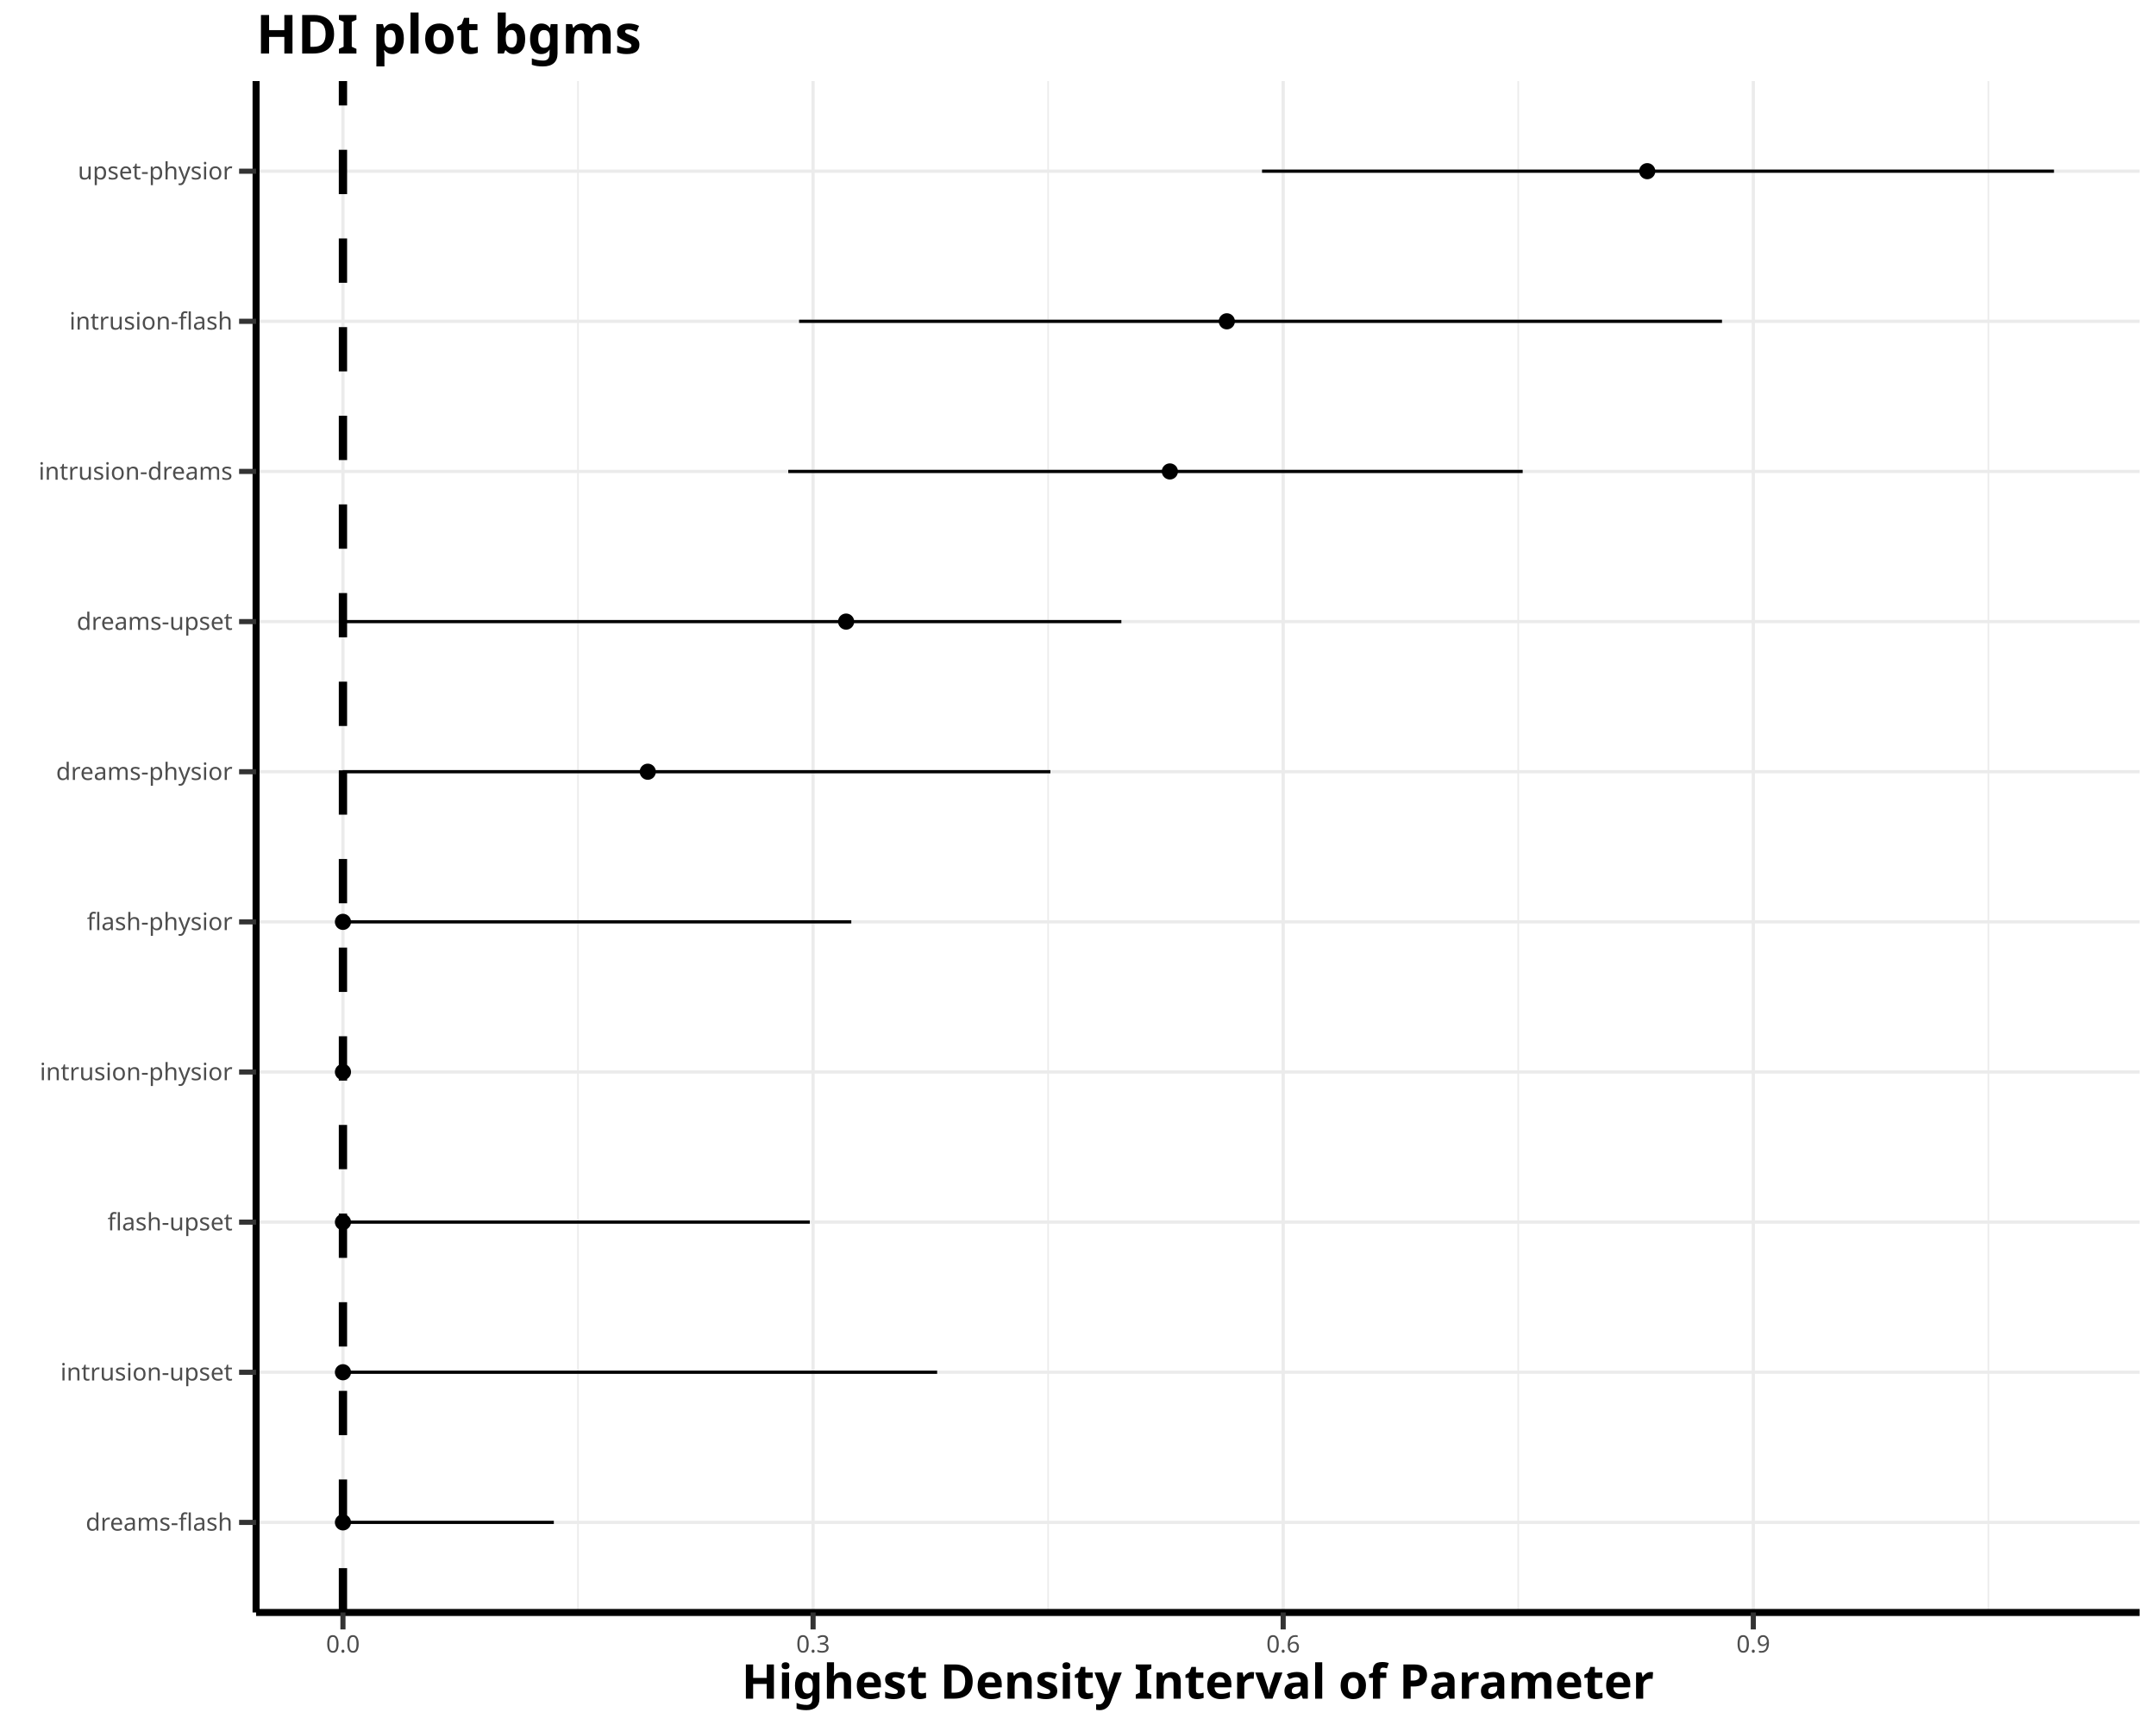
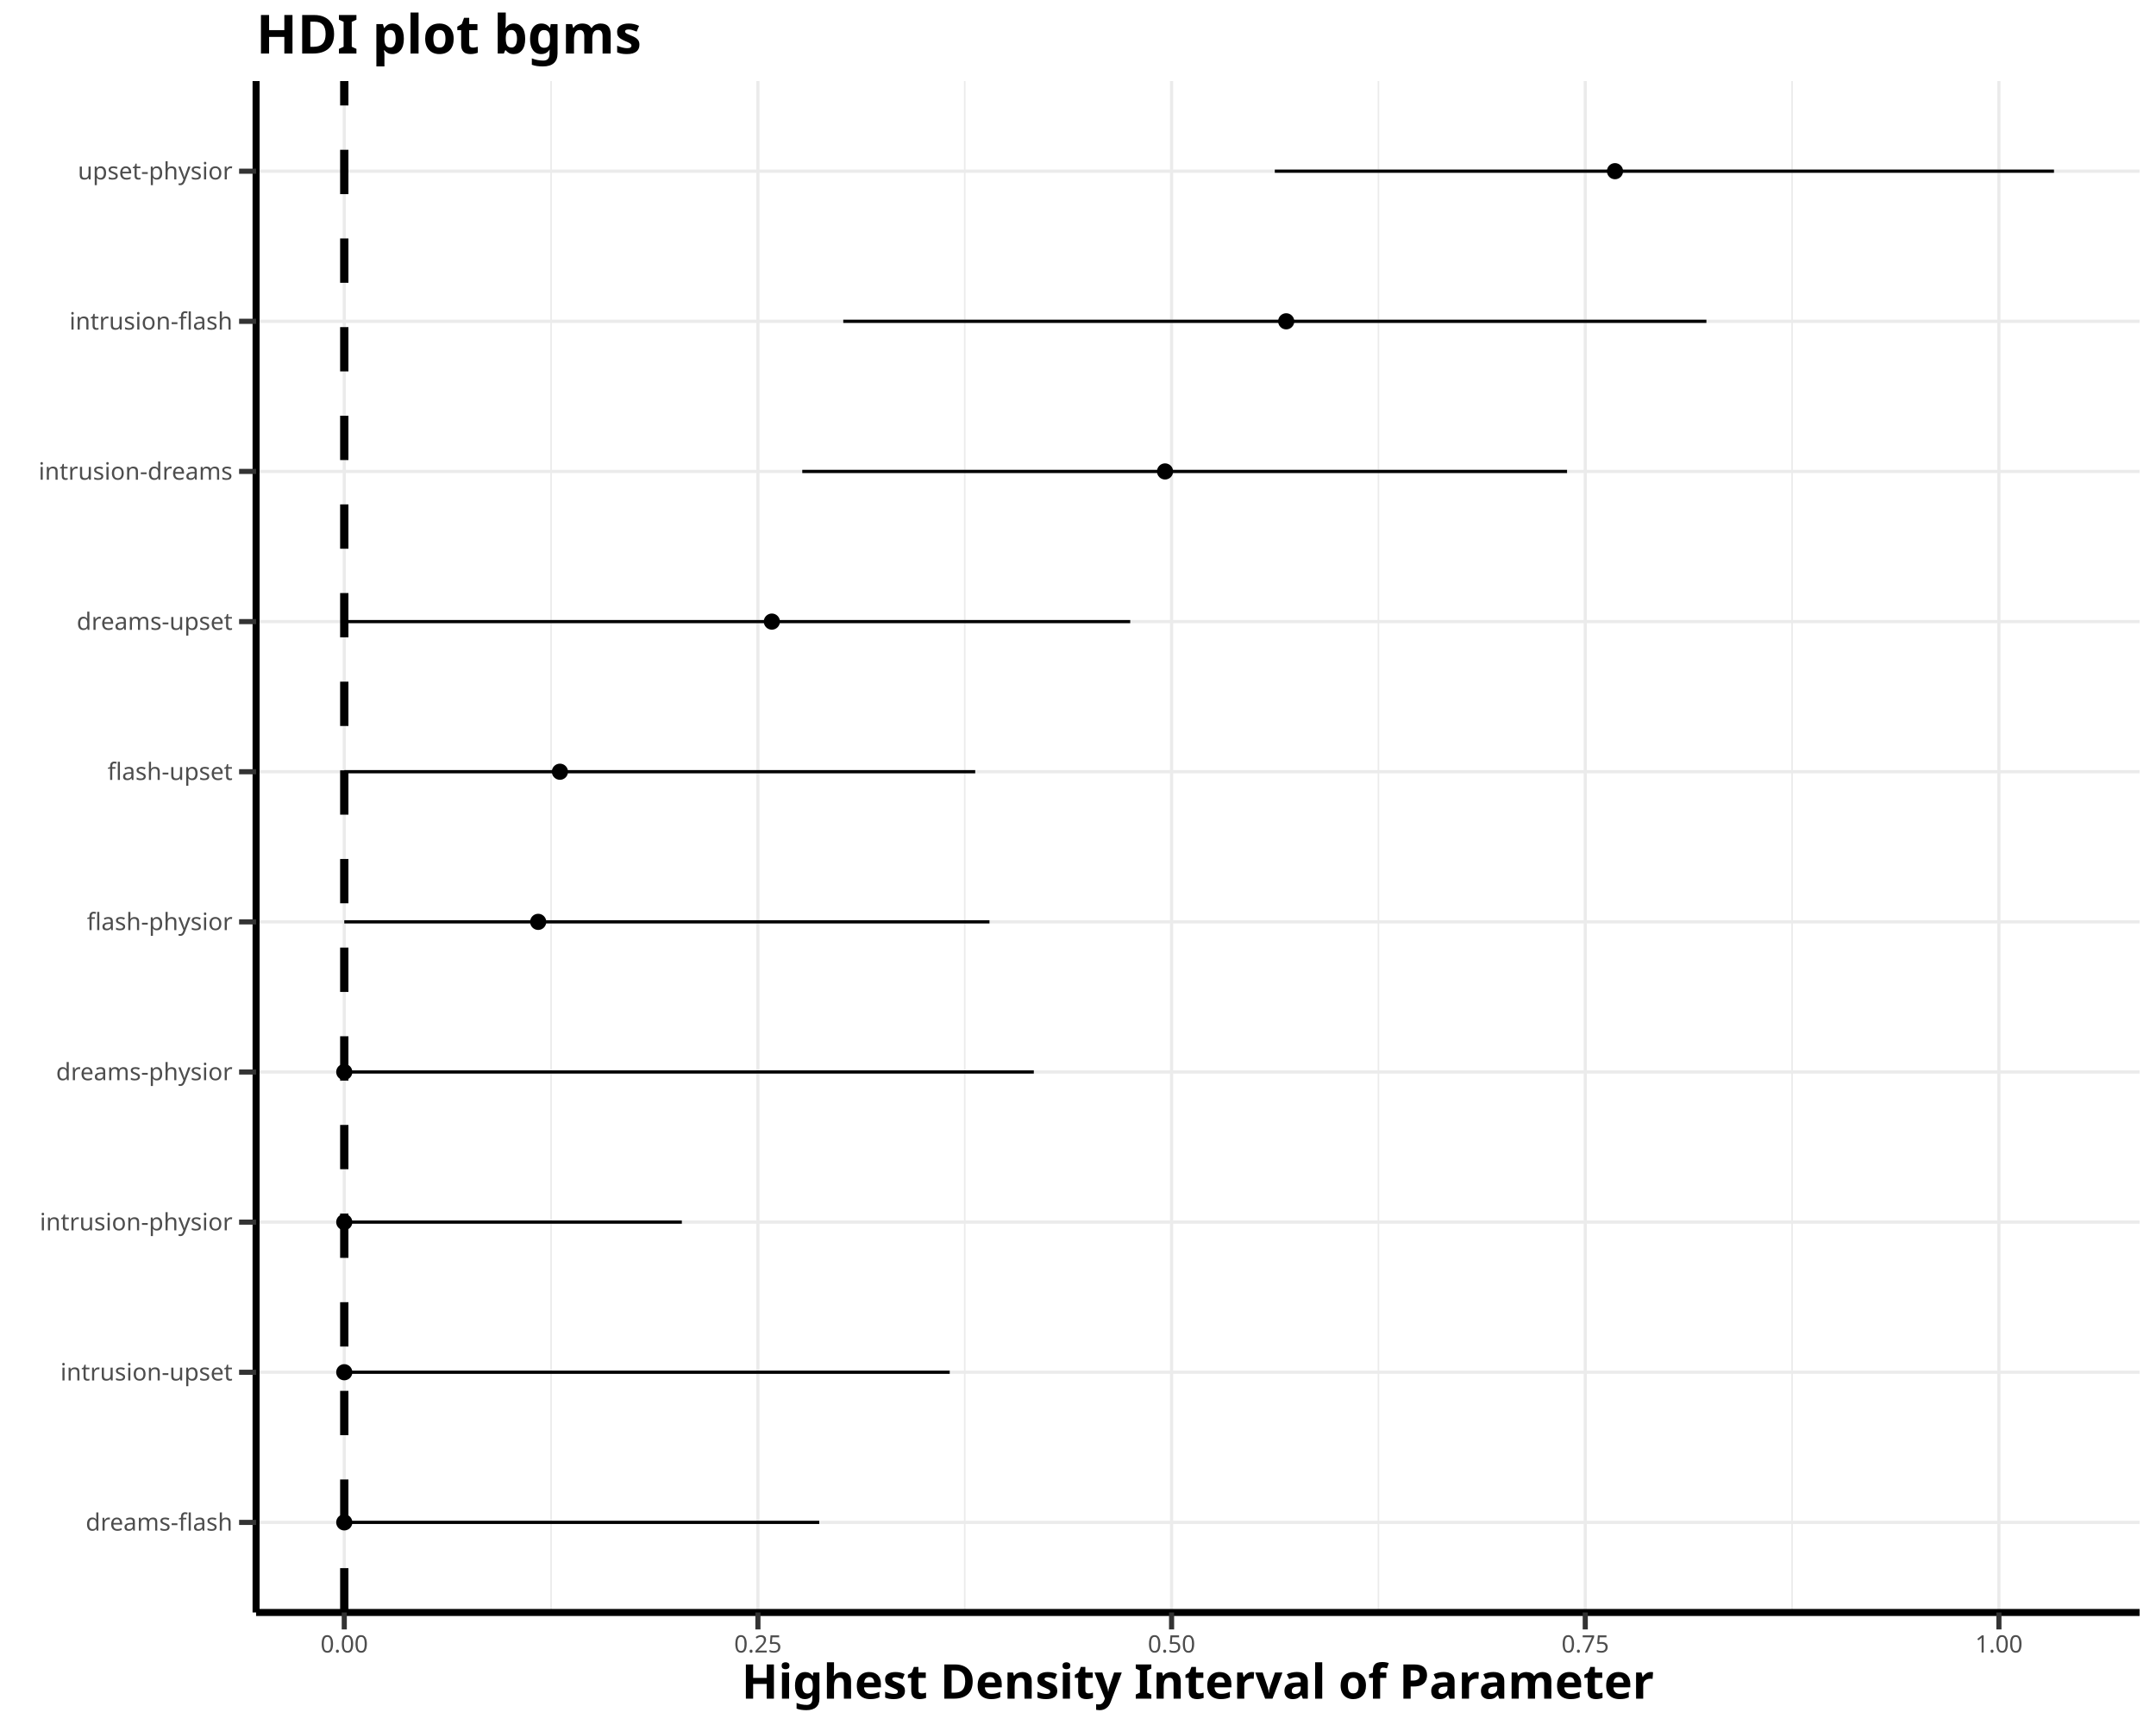
<svg xmlns="http://www.w3.org/2000/svg" class="svglite" data-engine-version="2.0" width="720.00pt" height="576.00pt" viewBox="0 0 720.00 576.00">
  <defs>
    <style type="text/css">
    .svglite line, .svglite polyline, .svglite polygon, .svglite path, .svglite rect, .svglite circle {
      fill: none;
      stroke: #000000;
      stroke-linecap: round;
      stroke-linejoin: round;
      stroke-miterlimit: 10.00;
    }
  </style>
  </defs>
  <rect width="100%" height="100%" style="stroke: none; fill: #FFFFFF;" />
  <defs>
    <clipPath id="cpMC4wMHw3MjAuMDB8MC4wMHw1NzYuMDA=">
      <rect x="0.00" y="0.00" width="720.00" height="576.00" />
    </clipPath>
  </defs>
  <g clip-path="url(#cpMC4wMHw3MjAuMDB8MC4wMHw1NzYuMDA=)">
    <rect x="0.00" y="0.00" width="720.00" height="576.00" style="stroke-width: 1.07; stroke: #FFFFFF; fill: #FFFFFF;" />
  </g>
  <defs>
    <clipPath id="cpODUuNTJ8NzE0LjUyfDI3LjA4fDUzOC40Mg==">
      <rect x="85.52" y="27.08" width="629.00" height="511.34" />
    </clipPath>
  </defs>
  <g clip-path="url(#cpODUuNTJ8NzE0LjUyfDI3LjA4fDUzOC40Mg==)">
    <rect x="85.52" y="27.08" width="629.00" height="511.34" style="stroke-width: 1.07; stroke: none; fill: #FFFFFF;" />
-     <polyline points="193.03,538.42 193.03,27.08 " style="stroke-width: 0.53; stroke: #EBEBEB; stroke-linecap: butt;" />
-     <polyline points="350.02,538.42 350.02,27.08 " style="stroke-width: 0.53; stroke: #EBEBEB; stroke-linecap: butt;" />
-     <polyline points="507.02,538.42 507.02,27.08 " style="stroke-width: 0.53; stroke: #EBEBEB; stroke-linecap: butt;" />
-     <polyline points="664.02,538.42 664.02,27.08 " style="stroke-width: 0.53; stroke: #EBEBEB; stroke-linecap: butt;" />
+     <polyline points="184.04,538.42 184.04,27.08 " style="stroke-width: 0.53; stroke: #EBEBEB; stroke-linecap: butt;" />
+     <polyline points="322.18,538.42 322.18,27.08 " style="stroke-width: 0.53; stroke: #EBEBEB; stroke-linecap: butt;" />
+     <polyline points="460.33,538.42 460.33,27.08 " style="stroke-width: 0.53; stroke: #EBEBEB; stroke-linecap: butt;" />
+     <polyline points="598.47,538.42 598.47,27.08 " style="stroke-width: 0.53; stroke: #EBEBEB; stroke-linecap: butt;" />
    <polyline points="85.52,508.34 714.52,508.34 " style="stroke-width: 1.07; stroke: #EBEBEB; stroke-linecap: butt;" />
    <polyline points="85.52,458.21 714.52,458.21 " style="stroke-width: 1.07; stroke: #EBEBEB; stroke-linecap: butt;" />
    <polyline points="85.52,408.08 714.52,408.08 " style="stroke-width: 1.07; stroke: #EBEBEB; stroke-linecap: butt;" />
    <polyline points="85.52,357.95 714.52,357.95 " style="stroke-width: 1.07; stroke: #EBEBEB; stroke-linecap: butt;" />
    <polyline points="85.52,307.82 714.52,307.82 " style="stroke-width: 1.07; stroke: #EBEBEB; stroke-linecap: butt;" />
    <polyline points="85.52,257.69 714.52,257.69 " style="stroke-width: 1.07; stroke: #EBEBEB; stroke-linecap: butt;" />
    <polyline points="85.52,207.56 714.52,207.56 " style="stroke-width: 1.07; stroke: #EBEBEB; stroke-linecap: butt;" />
    <polyline points="85.52,157.42 714.52,157.42 " style="stroke-width: 1.07; stroke: #EBEBEB; stroke-linecap: butt;" />
    <polyline points="85.52,107.29 714.52,107.29 " style="stroke-width: 1.07; stroke: #EBEBEB; stroke-linecap: butt;" />
    <polyline points="85.52,57.16 714.52,57.16 " style="stroke-width: 1.07; stroke: #EBEBEB; stroke-linecap: butt;" />
-     <polyline points="114.53,538.42 114.53,27.08 " style="stroke-width: 1.07; stroke: #EBEBEB; stroke-linecap: butt;" />
-     <polyline points="271.53,538.42 271.53,27.08 " style="stroke-width: 1.07; stroke: #EBEBEB; stroke-linecap: butt;" />
-     <polyline points="428.52,538.42 428.52,27.08 " style="stroke-width: 1.07; stroke: #EBEBEB; stroke-linecap: butt;" />
-     <polyline points="585.52,538.42 585.52,27.08 " style="stroke-width: 1.07; stroke: #EBEBEB; stroke-linecap: butt;" />
-     <line x1="114.11" y1="508.34" x2="184.95" y2="508.34" style="stroke-width: 1.07; stroke-linecap: butt;" />
-     <line x1="114.53" y1="458.21" x2="312.96" y2="458.21" style="stroke-width: 1.07; stroke-linecap: butt;" />
-     <line x1="114.53" y1="408.08" x2="270.43" y2="408.08" style="stroke-width: 1.07; stroke-linecap: butt;" />
-     <line x1="114.53" y1="357.95" x2="114.53" y2="357.95" style="stroke-width: 1.07; stroke-linecap: butt;" />
-     <line x1="114.53" y1="307.82" x2="284.29" y2="307.82" style="stroke-width: 1.07; stroke-linecap: butt;" />
-     <line x1="114.45" y1="257.69" x2="350.78" y2="257.69" style="stroke-width: 1.07; stroke-linecap: butt;" />
-     <line x1="114.53" y1="207.56" x2="374.48" y2="207.56" style="stroke-width: 1.07; stroke-linecap: butt;" />
-     <line x1="263.24" y1="157.42" x2="508.50" y2="157.42" style="stroke-width: 1.07; stroke-linecap: butt;" />
-     <line x1="266.85" y1="107.29" x2="575.06" y2="107.29" style="stroke-width: 1.07; stroke-linecap: butt;" />
-     <line x1="421.46" y1="57.16" x2="685.93" y2="57.16" style="stroke-width: 1.07; stroke-linecap: butt;" />
-     <circle cx="114.53" cy="508.34" r="1.99" style="stroke-width: 1.42; fill: #000000;" />
-     <circle cx="114.53" cy="458.21" r="1.99" style="stroke-width: 1.42; fill: #000000;" />
-     <circle cx="114.53" cy="408.08" r="1.99" style="stroke-width: 1.42; fill: #000000;" />
-     <circle cx="114.53" cy="357.95" r="1.99" style="stroke-width: 1.42; fill: #000000;" />
-     <circle cx="114.53" cy="307.82" r="1.99" style="stroke-width: 1.42; fill: #000000;" />
-     <circle cx="216.33" cy="257.69" r="1.99" style="stroke-width: 1.42; fill: #000000;" />
-     <circle cx="282.56" cy="207.56" r="1.99" style="stroke-width: 1.42; fill: #000000;" />
-     <circle cx="390.68" cy="157.42" r="1.99" style="stroke-width: 1.42; fill: #000000;" />
-     <circle cx="409.70" cy="107.29" r="1.99" style="stroke-width: 1.42; fill: #000000;" />
-     <circle cx="550.10" cy="57.16" r="1.99" style="stroke-width: 1.42; fill: #000000;" />
-     <line x1="114.53" y1="538.42" x2="114.53" y2="27.08" style="stroke-width: 2.77; stroke-dasharray: 14.80,14.80; stroke-linecap: butt;" />
+     <polyline points="114.97,538.42 114.97,27.08 " style="stroke-width: 1.07; stroke: #EBEBEB; stroke-linecap: butt;" />
+     <polyline points="253.11,538.42 253.11,27.08 " style="stroke-width: 1.07; stroke: #EBEBEB; stroke-linecap: butt;" />
+     <polyline points="391.25,538.42 391.25,27.08 " style="stroke-width: 1.07; stroke: #EBEBEB; stroke-linecap: butt;" />
+     <polyline points="529.40,538.42 529.40,27.08 " style="stroke-width: 1.07; stroke: #EBEBEB; stroke-linecap: butt;" />
+     <polyline points="667.54,538.42 667.54,27.08 " style="stroke-width: 1.07; stroke: #EBEBEB; stroke-linecap: butt;" />
+     <line x1="114.96" y1="508.34" x2="273.59" y2="508.34" style="stroke-width: 1.07; stroke-linecap: butt;" />
+     <line x1="114.97" y1="458.21" x2="317.16" y2="458.21" style="stroke-width: 1.07; stroke-linecap: butt;" />
+     <line x1="114.11" y1="408.08" x2="227.70" y2="408.08" style="stroke-width: 1.07; stroke-linecap: butt;" />
+     <line x1="114.97" y1="357.95" x2="345.24" y2="357.95" style="stroke-width: 1.07; stroke-linecap: butt;" />
+     <line x1="114.97" y1="307.82" x2="330.44" y2="307.82" style="stroke-width: 1.07; stroke-linecap: butt;" />
+     <line x1="114.97" y1="257.69" x2="325.68" y2="257.69" style="stroke-width: 1.07; stroke-linecap: butt;" />
+     <line x1="114.96" y1="207.56" x2="377.44" y2="207.56" style="stroke-width: 1.07; stroke-linecap: butt;" />
+     <line x1="267.92" y1="157.42" x2="523.32" y2="157.42" style="stroke-width: 1.07; stroke-linecap: butt;" />
+     <line x1="281.61" y1="107.29" x2="569.86" y2="107.29" style="stroke-width: 1.07; stroke-linecap: butt;" />
+     <line x1="425.72" y1="57.16" x2="685.93" y2="57.16" style="stroke-width: 1.07; stroke-linecap: butt;" />
+     <circle cx="114.97" cy="508.34" r="1.99" style="stroke-width: 1.42; fill: #000000;" />
+     <circle cx="114.97" cy="458.21" r="1.99" style="stroke-width: 1.42; fill: #000000;" />
+     <circle cx="114.97" cy="408.08" r="1.99" style="stroke-width: 1.42; fill: #000000;" />
+     <circle cx="114.97" cy="357.95" r="1.99" style="stroke-width: 1.42; fill: #000000;" />
+     <circle cx="179.73" cy="307.82" r="1.99" style="stroke-width: 1.42; fill: #000000;" />
+     <circle cx="186.99" cy="257.69" r="1.99" style="stroke-width: 1.42; fill: #000000;" />
+     <circle cx="257.76" cy="207.56" r="1.99" style="stroke-width: 1.42; fill: #000000;" />
+     <circle cx="389.07" cy="157.42" r="1.99" style="stroke-width: 1.42; fill: #000000;" />
+     <circle cx="429.53" cy="107.29" r="1.99" style="stroke-width: 1.42; fill: #000000;" />
+     <circle cx="539.33" cy="57.16" r="1.99" style="stroke-width: 1.42; fill: #000000;" />
+     <line x1="114.97" y1="538.42" x2="114.97" y2="27.08" style="stroke-width: 2.77; stroke-dasharray: 14.80,14.80; stroke-linecap: butt;" />
  </g>
  <g clip-path="url(#cpMC4wMHw3MjAuMDB8MC4wMHw1NzYuMDA=)">
    <polyline points="85.52,538.42 85.52,27.08 " style="stroke-width: 2.35; stroke-linecap: butt;" />
    <text x="77.66" y="511.09" text-anchor="end" style="font-size: 8.00px; fill: #4D4D4D; font-family: sans;" textLength="46.25px" lengthAdjust="spacingAndGlyphs">dreams-flash</text>
    <text x="77.66" y="460.96" text-anchor="end" style="font-size: 8.00px; fill: #4D4D4D; font-family: sans;" textLength="52.48px" lengthAdjust="spacingAndGlyphs">intrusion-upset</text>
-     <text x="77.66" y="410.83" text-anchor="end" style="font-size: 8.00px; fill: #4D4D4D; font-family: sans;" textLength="39.14px" lengthAdjust="spacingAndGlyphs">flash-upset</text>
-     <text x="77.66" y="360.70" text-anchor="end" style="font-size: 8.00px; fill: #4D4D4D; font-family: sans;" textLength="58.70px" lengthAdjust="spacingAndGlyphs">intrusion-physior</text>
+     <text x="77.66" y="410.83" text-anchor="end" style="font-size: 8.00px; fill: #4D4D4D; font-family: sans;" textLength="58.70px" lengthAdjust="spacingAndGlyphs">intrusion-physior</text>
+     <text x="77.66" y="360.70" text-anchor="end" style="font-size: 8.00px; fill: #4D4D4D; font-family: sans;" textLength="55.14px" lengthAdjust="spacingAndGlyphs">dreams-physior</text>
    <text x="77.66" y="310.57" text-anchor="end" style="font-size: 8.00px; fill: #4D4D4D; font-family: sans;" textLength="45.36px" lengthAdjust="spacingAndGlyphs">flash-physior</text>
-     <text x="77.66" y="260.44" text-anchor="end" style="font-size: 8.00px; fill: #4D4D4D; font-family: sans;" textLength="55.14px" lengthAdjust="spacingAndGlyphs">dreams-physior</text>
+     <text x="77.66" y="260.44" text-anchor="end" style="font-size: 8.00px; fill: #4D4D4D; font-family: sans;" textLength="39.14px" lengthAdjust="spacingAndGlyphs">flash-upset</text>
    <text x="77.66" y="210.31" text-anchor="end" style="font-size: 8.00px; fill: #4D4D4D; font-family: sans;" textLength="48.92px" lengthAdjust="spacingAndGlyphs">dreams-upset</text>
    <text x="77.66" y="160.18" text-anchor="end" style="font-size: 8.00px; fill: #4D4D4D; font-family: sans;" textLength="59.59px" lengthAdjust="spacingAndGlyphs">intrusion-dreams</text>
    <text x="77.66" y="110.05" text-anchor="end" style="font-size: 8.00px; fill: #4D4D4D; font-family: sans;" textLength="49.80px" lengthAdjust="spacingAndGlyphs">intrusion-flash</text>
    <text x="77.66" y="59.91" text-anchor="end" style="font-size: 8.00px; fill: #4D4D4D; font-family: sans;" textLength="48.03px" lengthAdjust="spacingAndGlyphs">upset-physior</text>
    <polyline points="79.85,508.34 85.52,508.34 " style="stroke-width: 1.71; stroke: #333333; stroke-linecap: butt;" />
    <polyline points="79.85,458.21 85.52,458.21 " style="stroke-width: 1.71; stroke: #333333; stroke-linecap: butt;" />
    <polyline points="79.85,408.08 85.52,408.08 " style="stroke-width: 1.71; stroke: #333333; stroke-linecap: butt;" />
    <polyline points="79.85,357.95 85.52,357.95 " style="stroke-width: 1.71; stroke: #333333; stroke-linecap: butt;" />
    <polyline points="79.85,307.82 85.52,307.82 " style="stroke-width: 1.71; stroke: #333333; stroke-linecap: butt;" />
    <polyline points="79.85,257.69 85.52,257.69 " style="stroke-width: 1.71; stroke: #333333; stroke-linecap: butt;" />
    <polyline points="79.85,207.56 85.52,207.56 " style="stroke-width: 1.71; stroke: #333333; stroke-linecap: butt;" />
    <polyline points="79.85,157.42 85.52,157.42 " style="stroke-width: 1.71; stroke: #333333; stroke-linecap: butt;" />
    <polyline points="79.85,107.29 85.52,107.29 " style="stroke-width: 1.71; stroke: #333333; stroke-linecap: butt;" />
    <polyline points="79.85,57.16 85.52,57.16 " style="stroke-width: 1.71; stroke: #333333; stroke-linecap: butt;" />
    <polyline points="85.52,538.42 714.52,538.42 " style="stroke-width: 2.35; stroke-linecap: butt;" />
-     <polyline points="114.53,544.09 114.53,538.42 " style="stroke-width: 1.71; stroke: #333333; stroke-linecap: butt;" />
-     <polyline points="271.53,544.09 271.53,538.42 " style="stroke-width: 1.71; stroke: #333333; stroke-linecap: butt;" />
-     <polyline points="428.52,544.09 428.52,538.42 " style="stroke-width: 1.71; stroke: #333333; stroke-linecap: butt;" />
-     <polyline points="585.52,544.09 585.52,538.42 " style="stroke-width: 1.71; stroke: #333333; stroke-linecap: butt;" />
-     <text x="114.53" y="551.79" text-anchor="middle" style="font-size: 8.00px; fill: #4D4D4D; font-family: sans;" textLength="11.12px" lengthAdjust="spacingAndGlyphs">0.0</text>
-     <text x="271.53" y="551.79" text-anchor="middle" style="font-size: 8.00px; fill: #4D4D4D; font-family: sans;" textLength="11.12px" lengthAdjust="spacingAndGlyphs">0.3</text>
-     <text x="428.52" y="551.79" text-anchor="middle" style="font-size: 8.00px; fill: #4D4D4D; font-family: sans;" textLength="11.12px" lengthAdjust="spacingAndGlyphs">0.6</text>
-     <text x="585.52" y="551.79" text-anchor="middle" style="font-size: 8.00px; fill: #4D4D4D; font-family: sans;" textLength="11.12px" lengthAdjust="spacingAndGlyphs">0.9</text>
+     <polyline points="114.97,544.09 114.97,538.42 " style="stroke-width: 1.71; stroke: #333333; stroke-linecap: butt;" />
+     <polyline points="253.11,544.09 253.11,538.42 " style="stroke-width: 1.71; stroke: #333333; stroke-linecap: butt;" />
+     <polyline points="391.25,544.09 391.25,538.42 " style="stroke-width: 1.71; stroke: #333333; stroke-linecap: butt;" />
+     <polyline points="529.40,544.09 529.40,538.42 " style="stroke-width: 1.71; stroke: #333333; stroke-linecap: butt;" />
+     <polyline points="667.54,544.09 667.54,538.42 " style="stroke-width: 1.71; stroke: #333333; stroke-linecap: butt;" />
+     <text x="114.97" y="551.79" text-anchor="middle" style="font-size: 8.00px; fill: #4D4D4D; font-family: sans;" textLength="15.57px" lengthAdjust="spacingAndGlyphs">0.00</text>
+     <text x="253.11" y="551.79" text-anchor="middle" style="font-size: 8.00px; fill: #4D4D4D; font-family: sans;" textLength="15.57px" lengthAdjust="spacingAndGlyphs">0.25</text>
+     <text x="391.25" y="551.79" text-anchor="middle" style="font-size: 8.00px; fill: #4D4D4D; font-family: sans;" textLength="15.57px" lengthAdjust="spacingAndGlyphs">0.50</text>
+     <text x="529.40" y="551.79" text-anchor="middle" style="font-size: 8.00px; fill: #4D4D4D; font-family: sans;" textLength="15.57px" lengthAdjust="spacingAndGlyphs">0.75</text>
+     <text x="667.54" y="551.79" text-anchor="middle" style="font-size: 8.00px; fill: #4D4D4D; font-family: sans;" textLength="15.57px" lengthAdjust="spacingAndGlyphs">1.00</text>
    <text x="400.02" y="567.20" text-anchor="middle" style="font-size: 16.00px; font-weight: bold; font-family: sans;" textLength="265.93px" lengthAdjust="spacingAndGlyphs">Highest Density Interval of Parameter</text>
    <text x="85.52" y="17.87" style="font-size: 18.00px; font-weight: bold; font-family: sans;" textLength="114.06px" lengthAdjust="spacingAndGlyphs">HDI plot bgms</text>
  </g>
</svg>
